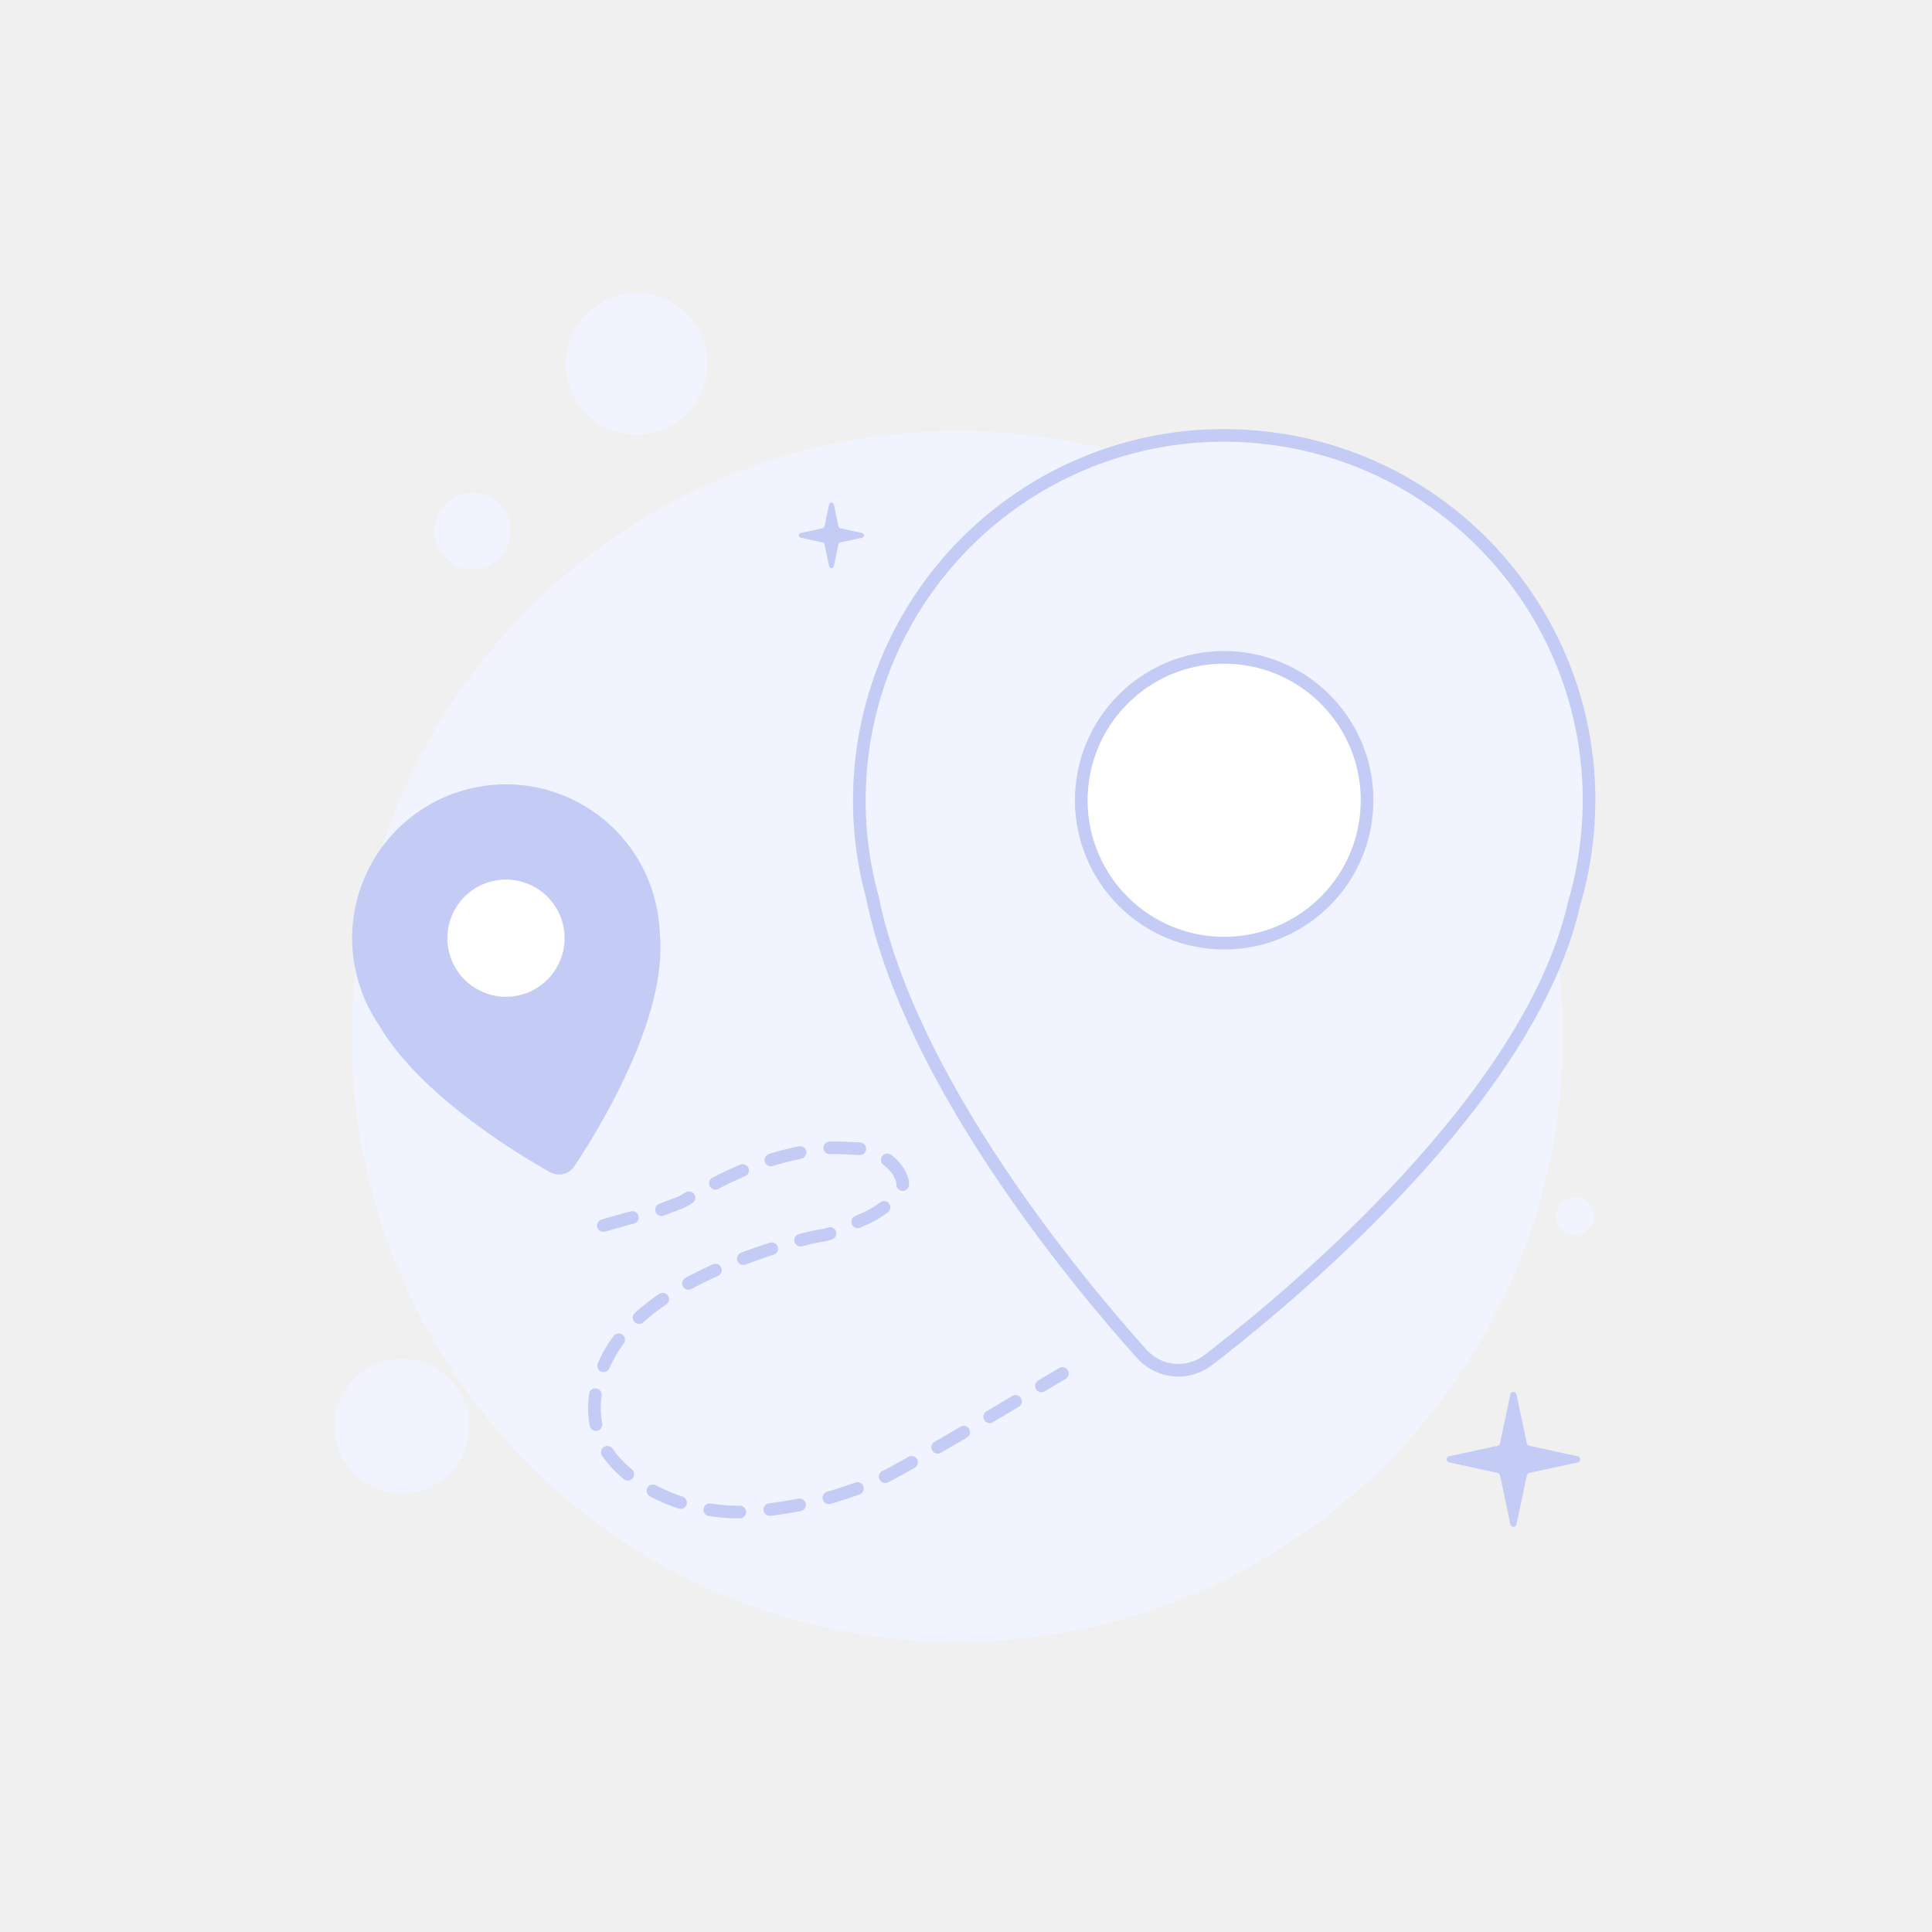
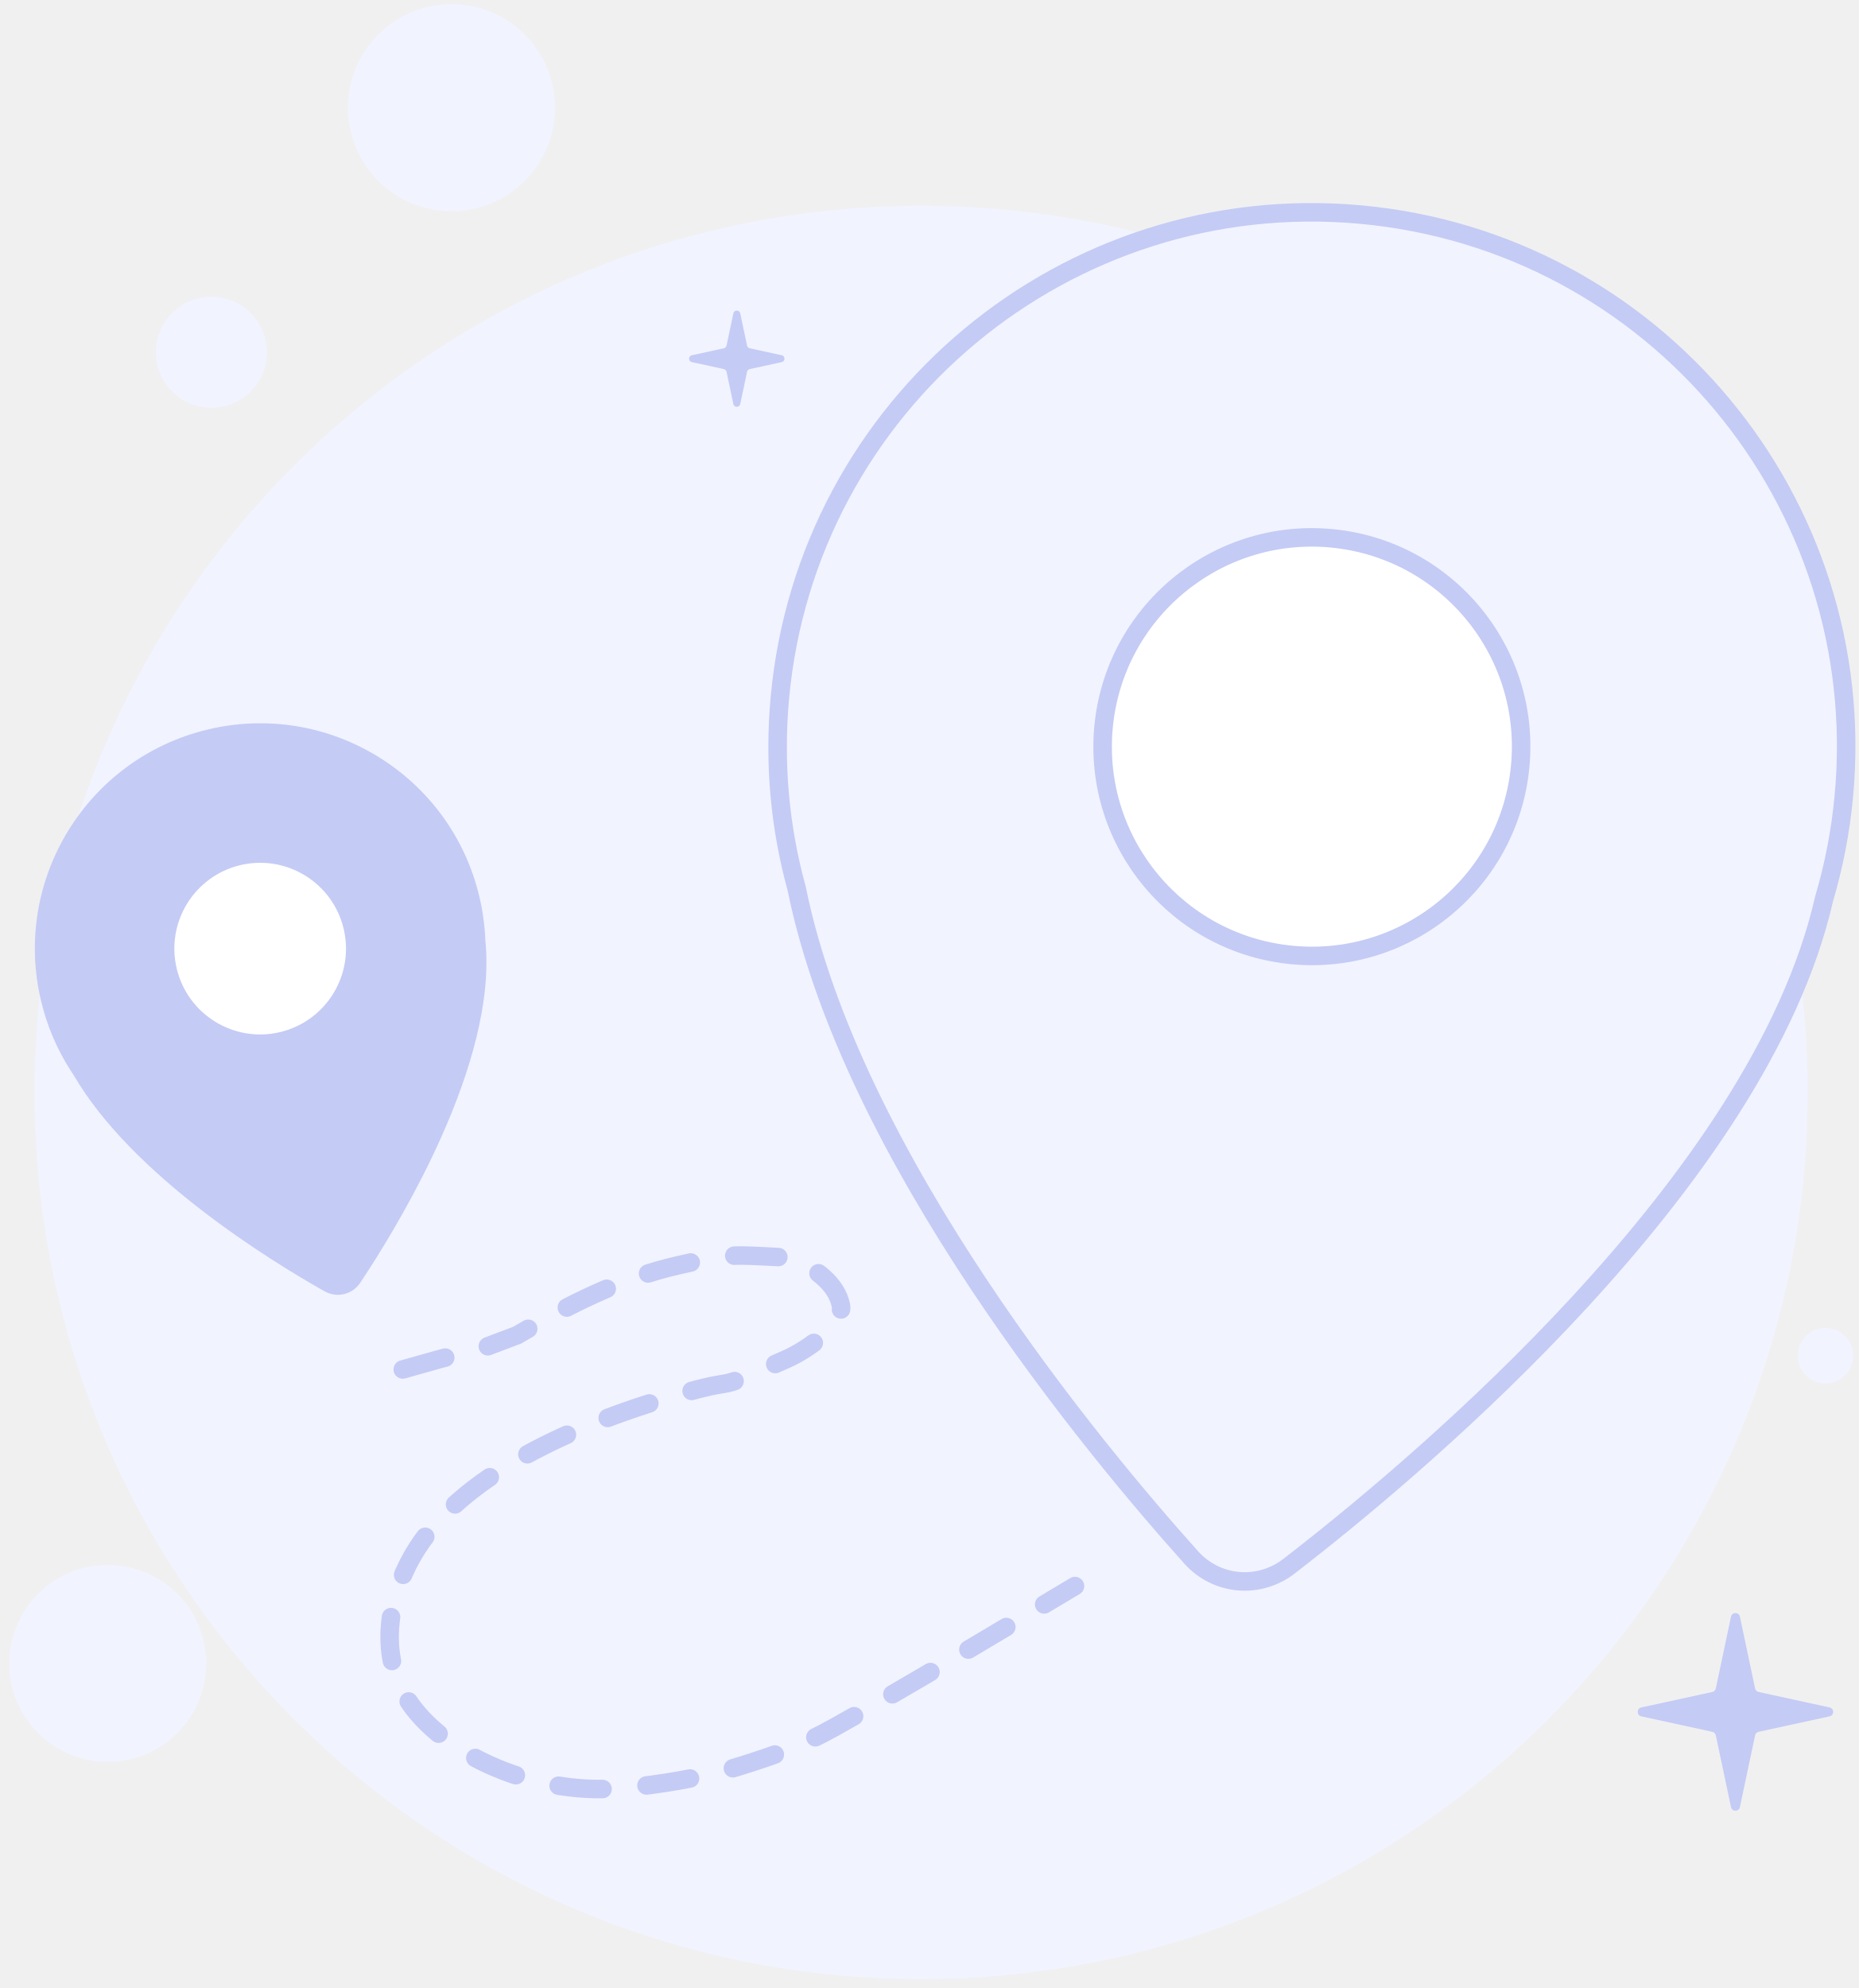
- <svg xmlns="http://www.w3.org/2000/svg" width="306" height="306" viewBox="0 0 306 306" fill="none">
-   <circle cx="151.624" cy="164.151" r="95.898" fill="#F1F3FF" />
-   <circle cx="74.863" cy="84.097" r="6.011" fill="#F1F3FF" />
-   <circle cx="100.833" cy="57.648" r="11.202" fill="#F1F3FF" />
-   <circle cx="63.648" cy="225.896" r="10.655" fill="#F1F3FF" />
-   <circle cx="249.447" cy="192.616" r="3.005" fill="#F1F3FF" />
-   <path d="M167.628 83.299C167.311 83.231 167.311 82.779 167.628 82.712L172.418 81.693C172.533 81.669 172.624 81.579 172.649 81.463L173.68 76.707C173.748 76.392 174.198 76.392 174.266 76.707L175.298 81.463C175.323 81.579 175.413 81.669 175.528 81.693L180.318 82.712C180.635 82.779 180.635 83.231 180.318 83.299L175.528 84.317C175.413 84.342 175.323 84.432 175.298 84.547L174.266 89.303C174.198 89.619 173.748 89.619 173.68 89.303L172.649 84.547C172.624 84.432 172.533 84.342 172.418 84.317L167.628 83.299Z" fill="#C4CBF5" />
-   <path d="M239.224 220.843C239.334 220.324 240.076 220.324 240.186 220.843L241.829 228.607C241.869 228.796 242.016 228.944 242.205 228.985L249.888 230.659C250.404 230.771 250.404 231.507 249.888 231.62L242.205 233.293C242.016 233.335 241.869 233.483 241.829 233.672L240.186 241.435C240.076 241.955 239.334 241.955 239.224 241.435L237.581 233.672C237.541 233.483 237.393 233.335 237.204 233.293L229.521 231.62C229.005 231.507 229.005 230.771 229.521 230.659L237.204 228.985C237.393 228.944 237.541 228.796 237.581 228.607L239.224 220.843Z" fill="#C4CBF5" />
-   <path d="M131.322 79.888C131.406 79.488 131.978 79.488 132.062 79.888L132.8 83.376C132.831 83.521 132.945 83.635 133.09 83.667L136.551 84.421C136.949 84.508 136.949 85.074 136.551 85.161L133.09 85.915C132.945 85.947 132.831 86.061 132.8 86.206L132.062 89.694C131.978 90.094 131.406 90.094 131.322 89.694L130.583 86.206C130.553 86.061 130.439 85.947 130.294 85.915L126.832 85.161C126.435 85.074 126.435 84.508 126.832 84.421L130.294 83.667C130.439 83.635 130.553 83.521 130.583 83.376L131.322 79.888Z" fill="#C4CBF5" />
-   <path d="M95.563 194.106C107.866 190.58 100.778 193.091 107.94 190.395C113.348 187.215 118.93 184.286 125.53 182.799C131.137 181.537 131 181.696 137.139 181.998C140.071 182.9 142.497 184.868 142.952 187.178C143.327 189.086 139.482 191.909 137.139 192.95C128.385 196.84 132.653 194.797 126.255 196.576C114.373 199.879 101.586 205.529 96.594 214.318C93.885 219.087 93.229 224.63 95.598 229.018C98.915 235.161 109.091 240.267 119.196 239.386C123.247 239.033 127.967 238.263 131.855 237.06C135.966 235.787 138.658 234.803 142.207 232.829C150.438 228.248 160.248 222.297 168.27 217.529" stroke="#C4CBF5" stroke-width="2" stroke-linecap="round" stroke-dasharray="4.77 4.77" />
-   <path d="M199.163 69.206C230.943 72.117 254.347 100.24 251.436 132.02C251.082 135.886 250.353 139.629 249.29 143.216C245.792 158.579 234.671 174.01 222.829 186.851C211.698 198.921 199.83 208.808 192.769 214.333L191.422 215.38C188.261 217.819 183.874 217.524 181.096 214.707L180.832 214.427C175.633 208.63 166.448 197.823 157.827 184.841C149.223 171.885 141.126 156.682 138.165 142.085C136.369 135.561 135.696 128.611 136.349 121.479C139.26 89.698 167.383 66.295 199.163 69.206Z" fill="#F1F3FF" stroke="#C4CBF5" stroke-width="2" />
-   <path d="M195.956 104.212C208.403 105.352 217.569 116.366 216.429 128.813C215.289 141.261 204.275 150.427 191.828 149.287C179.38 148.147 170.214 137.132 171.354 124.685C172.494 112.238 183.509 103.072 195.956 104.212Z" fill="white" stroke="#C4CBF5" stroke-width="2" />
-   <path d="M74.699 125.871C87.248 122.866 99.857 130.603 102.861 143.152C103.229 144.685 103.435 146.218 103.493 147.734L103.494 147.767L103.497 147.799C104.153 154.142 101.885 161.663 98.862 168.458C96.229 174.376 93.075 179.632 90.971 182.892L90.138 184.163C89.604 184.964 88.615 185.244 87.763 184.864L87.594 184.78C84.718 183.158 79.562 180.067 74.347 176.034C69.116 171.99 63.901 167.054 60.828 161.761L60.811 161.731L60.792 161.703L60.508 161.274C59.112 159.113 58.051 156.681 57.417 154.034C54.413 141.485 62.15 128.876 74.699 125.871Z" fill="#C4CBF5" stroke="#C4CBF5" stroke-width="2" />
-   <path d="M77.745 138.594C83.268 137.272 88.817 140.676 90.139 146.198C91.461 151.721 88.056 157.27 82.534 158.592C77.012 159.914 71.463 156.509 70.141 150.987C68.819 145.465 72.224 139.917 77.745 138.594Z" fill="white" stroke="#C4CBF5" stroke-width="2" />
+ <svg xmlns="http://www.w3.org/2000/svg" width="201" height="215" viewBox="0 0 201 215" fill="none">
+   <g clip-path="url(#clip0_2_70)">
+     <path d="M99.624 214.049C152.587 214.049 195.522 171.114 195.522 118.151C195.522 65.188 152.587 22.253 99.624 22.253C46.661 22.253 3.726 65.188 3.726 118.151C3.726 171.114 46.661 214.049 99.624 214.049Z" fill="#F1F3FF" />
+     <path d="M22.863 44.108C26.183 44.108 28.874 41.417 28.874 38.097C28.874 34.778 26.183 32.086 22.863 32.086C19.544 32.086 16.853 34.778 16.853 38.097C16.853 41.417 19.544 44.108 22.863 44.108Z" fill="#F1F3FF" />
+     <path d="M48.833 22.85C55.02 22.85 60.035 17.835 60.035 11.648C60.035 5.462 55.02 0.446 48.833 0.446C42.646 0.446 37.631 5.462 37.631 11.648C37.631 17.835 42.646 22.85 48.833 22.85Z" fill="#F1F3FF" />
+     <path d="M11.649 190.551C17.533 190.551 22.304 185.781 22.304 179.896C22.304 174.011 17.533 169.241 11.649 169.241C5.764 169.241 0.993 174.011 0.993 179.896C0.993 185.781 5.764 190.551 11.649 190.551Z" fill="#F1F3FF" />
+     <path d="M197.447 149.621C199.107 149.621 200.452 148.276 200.452 146.616C200.452 144.956 199.107 143.611 197.447 143.611C195.787 143.611 194.442 144.956 194.442 146.616C194.442 148.276 195.787 149.621 197.447 149.621Z" fill="#F1F3FF" />
+     <path d="M115.628 37.299C115.311 37.231 115.311 36.779 115.628 36.712L120.418 35.693C120.533 35.669 120.624 35.579 120.649 35.464L121.68 30.707C121.748 30.392 122.198 30.392 122.266 30.707L123.298 35.464C123.323 35.579 123.413 35.669 123.528 35.693L128.318 36.712C128.635 36.779 128.635 37.231 128.318 37.299L123.528 38.317C123.413 38.342 123.323 38.432 123.298 38.547L122.266 43.303C122.198 43.619 121.748 43.619 121.68 43.303L120.649 38.547C120.624 38.432 120.533 38.342 120.418 38.317L115.628 37.299Z" fill="#C4CBF5" />
+     <path d="M187.224 174.843C187.334 174.324 188.076 174.324 188.186 174.843L189.829 182.607C189.869 182.796 190.016 182.944 190.205 182.985L197.888 184.659C198.404 184.771 198.404 185.507 197.888 185.62L190.205 187.293C190.016 187.335 189.869 187.483 189.829 187.672L188.186 195.435C188.076 195.955 187.334 195.955 187.224 195.435L185.581 187.672C185.541 187.483 185.393 187.335 185.204 187.293L177.521 185.62C177.005 185.507 177.005 184.771 177.521 184.659L185.204 182.985C185.393 182.944 185.541 182.796 185.581 182.607L187.224 174.843Z" fill="#C4CBF5" />
+     <path d="M79.322 33.888C79.406 33.488 79.978 33.488 80.062 33.888L80.8 37.376C80.831 37.521 80.945 37.635 81.09 37.667L84.551 38.421C84.949 38.508 84.949 39.074 84.551 39.161L81.09 39.915C80.945 39.947 80.831 40.06 80.8 40.206L80.062 43.694C79.978 44.094 79.406 44.094 79.322 43.694L78.583 40.206C78.553 40.06 78.439 39.947 78.294 39.915L74.832 39.161C74.435 39.074 74.435 38.508 74.832 38.421L78.294 37.667C78.439 37.635 78.553 37.521 78.583 37.376L79.322 33.888Z" fill="#C4CBF5" />
+     <path d="M43.563 148.106C55.866 144.58 48.778 147.091 55.94 144.395C61.348 141.215 66.93 138.286 73.53 136.799C79.137 135.537 79 135.696 85.139 135.998C88.071 136.9 90.497 138.868 90.952 141.178C91.327 143.086 87.482 145.909 85.139 146.95C76.385 150.84 80.653 148.797 74.255 150.576C62.373 153.879 49.586 159.529 44.594 168.318C41.885 173.087 41.229 178.63 43.598 183.018C46.915 189.161 57.091 194.267 67.196 193.386C71.247 193.033 75.967 192.263 79.855 191.06C83.966 189.787 86.658 188.803 90.207 186.829C98.438 182.248 108.248 176.297 116.27 171.529" stroke="#C4CBF5" stroke-width="2" stroke-linecap="round" stroke-dasharray="4.77 4.77" />
+     <path d="M147.163 23.206C178.943 26.117 202.347 54.24 199.436 86.02C199.082 89.886 198.353 93.629 197.29 97.216C193.792 112.579 182.671 128.01 170.829 140.851C159.698 152.921 147.83 162.808 140.769 168.333L139.422 169.38C136.261 171.819 131.874 171.524 129.096 168.707L128.832 168.427C123.633 162.63 114.448 151.823 105.827 138.841C97.223 125.885 89.126 110.682 86.165 96.085C84.369 89.561 83.696 82.611 84.349 75.479C87.26 43.698 115.383 20.295 147.163 23.206Z" fill="#F1F3FF" stroke="#C4CBF5" stroke-width="2" />
+     <path d="M143.956 58.212C156.403 59.352 165.569 70.366 164.429 82.813C163.289 95.261 152.275 104.427 139.828 103.287C127.38 102.147 118.214 91.132 119.354 78.685C120.494 66.238 131.509 57.072 143.956 58.212Z" fill="white" stroke="#C4CBF5" stroke-width="2" />
+     <path d="M22.699 79.871C35.248 76.866 47.857 84.603 50.861 97.152C51.229 98.685 51.435 100.218 51.493 101.734L51.494 101.767L51.497 101.799C52.153 108.142 49.885 115.663 46.862 122.458C44.229 128.376 41.075 133.632 38.971 136.892L38.138 138.163C37.604 138.964 36.615 139.244 35.763 138.864L35.594 138.78C32.718 137.158 27.562 134.067 22.347 130.034C17.116 125.99 11.901 121.054 8.828 115.761L8.811 115.731L8.792 115.703L8.508 115.274C7.112 113.113 6.051 110.681 5.418 108.034C2.413 95.485 10.15 82.876 22.699 79.871Z" fill="#C4CBF5" stroke="#C4CBF5" stroke-width="2" />
+     <path d="M25.745 92.594C31.268 91.272 36.817 94.676 38.139 100.198C39.461 105.721 36.056 111.27 30.534 112.592C25.012 113.914 19.463 110.509 18.141 104.987C16.819 99.465 20.224 93.917 25.745 92.594Z" fill="white" stroke="#C4CBF5" stroke-width="2" />
+   </g>
+   <defs>
+     <clipPath id="clip0_2_70">
+       <rect width="201" height="215" fill="white" />
+     </clipPath>
+   </defs>
</svg>
